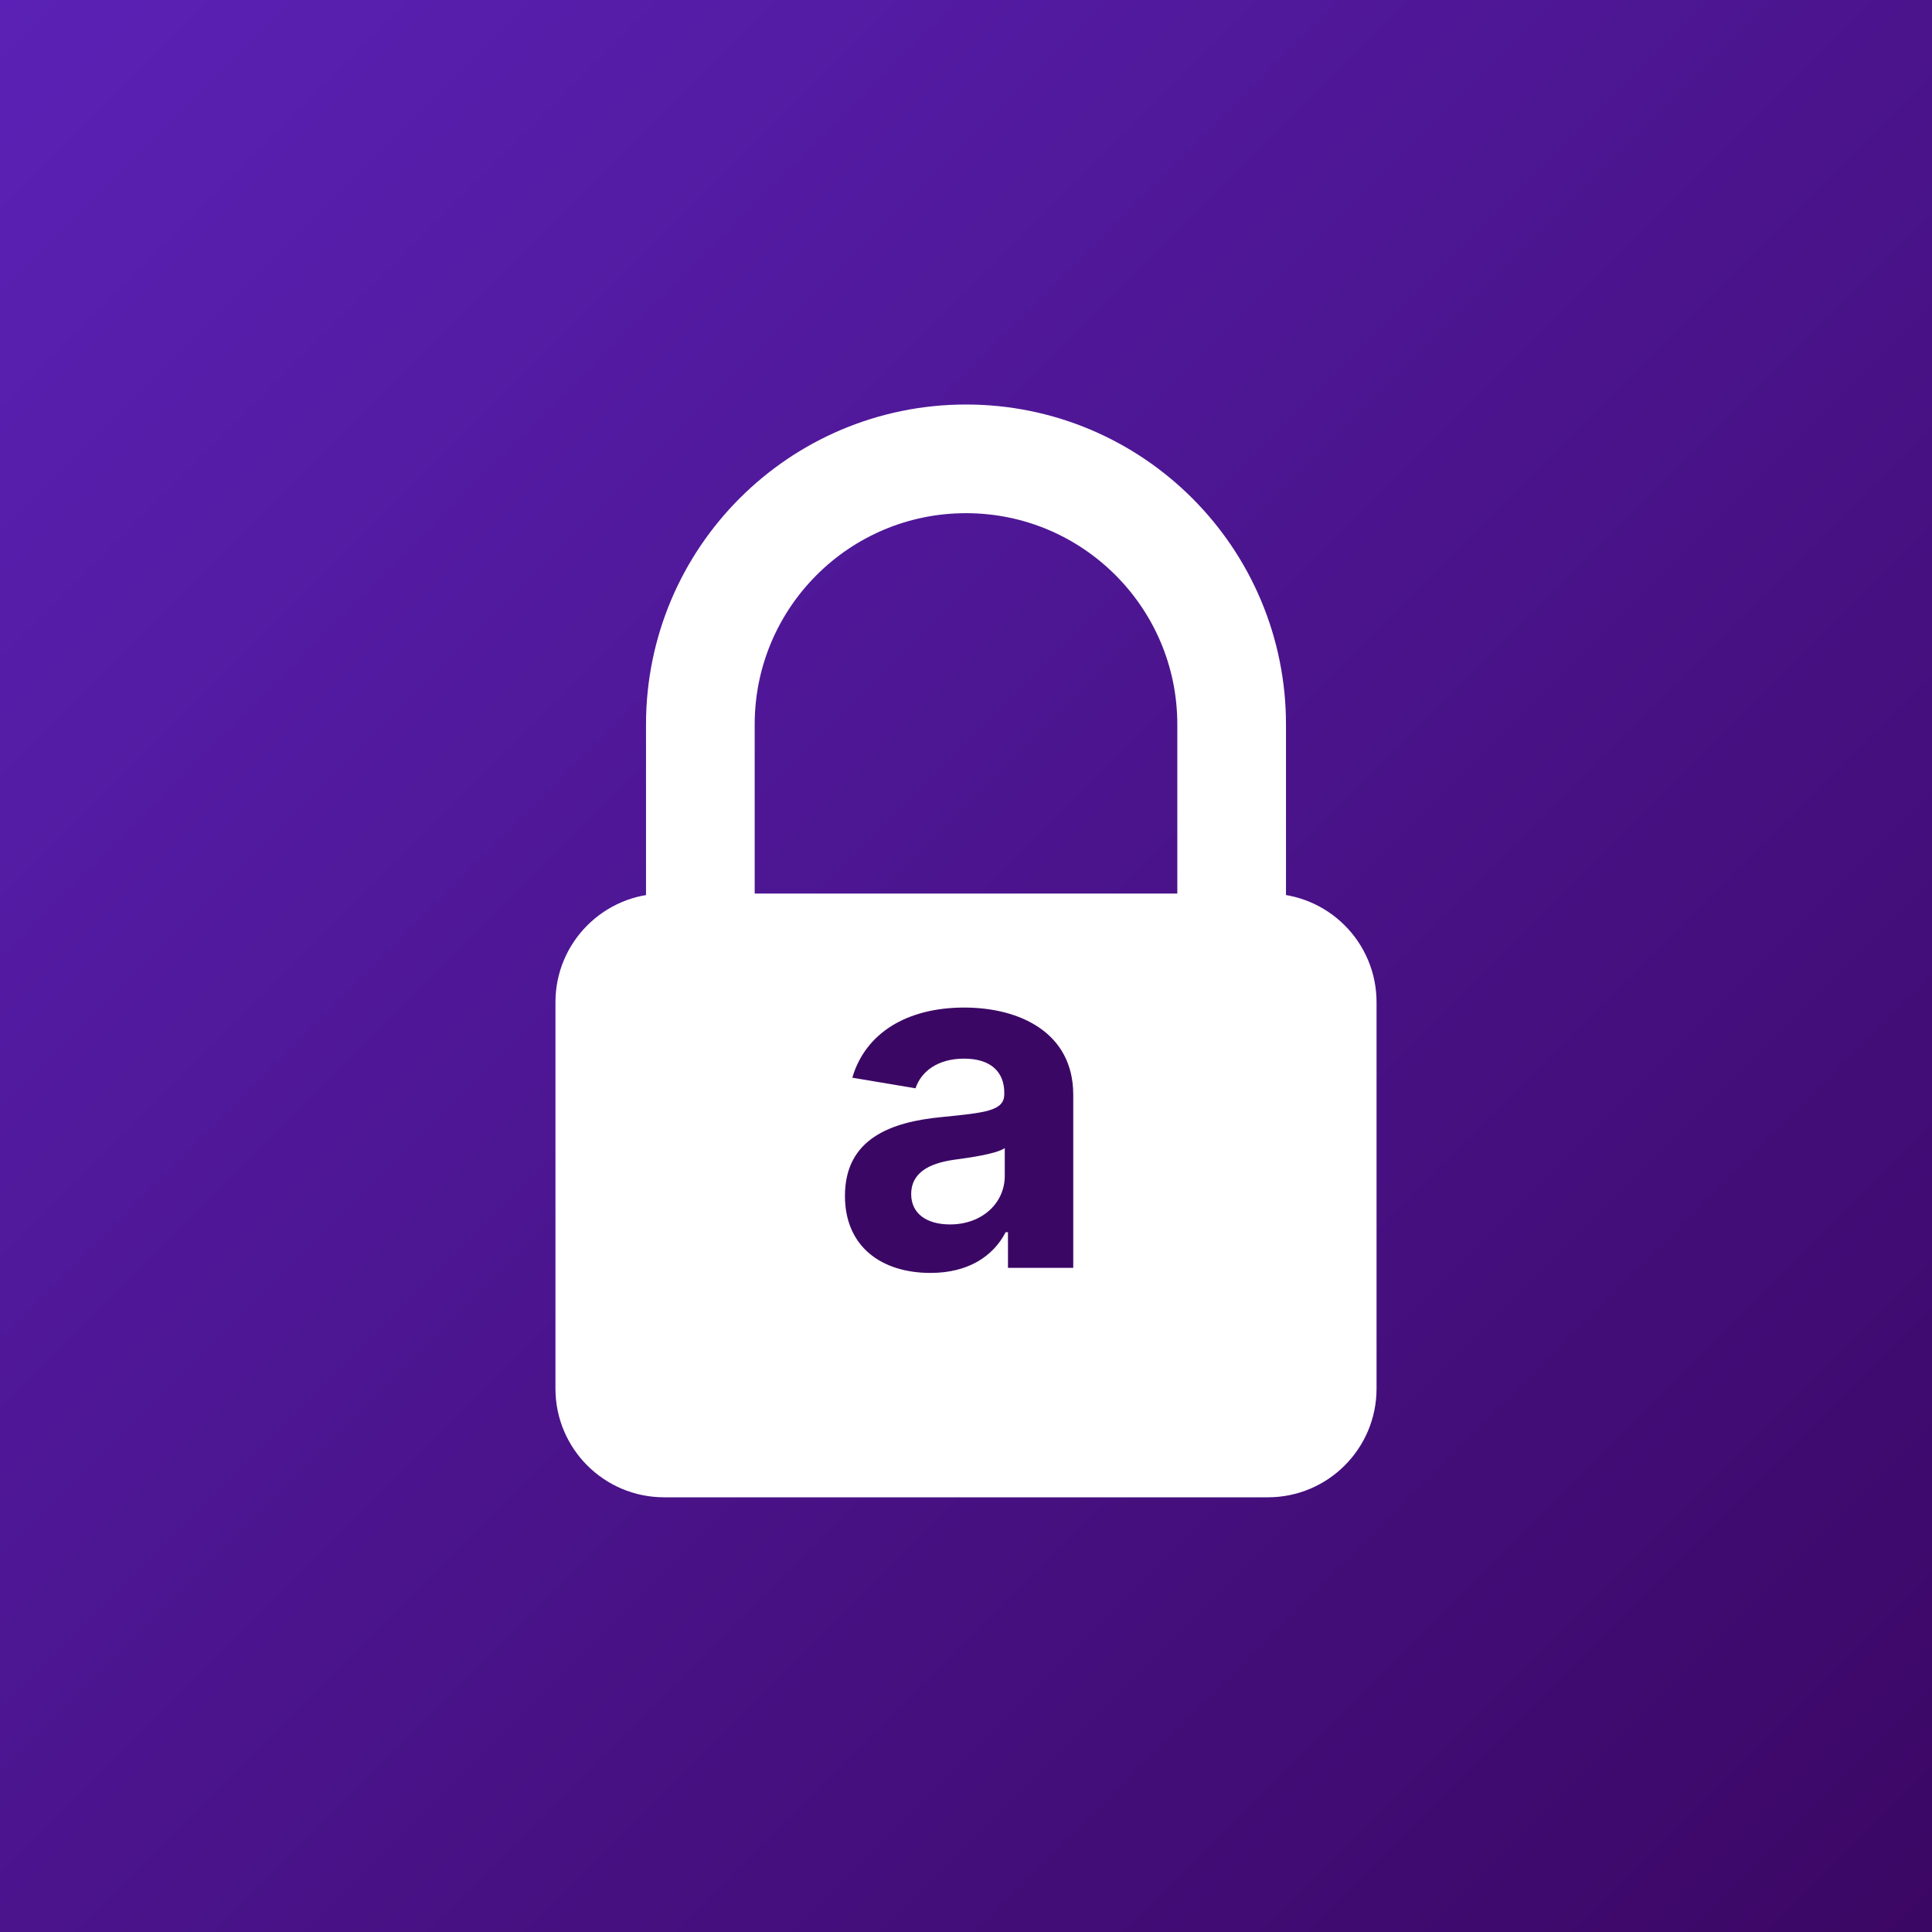
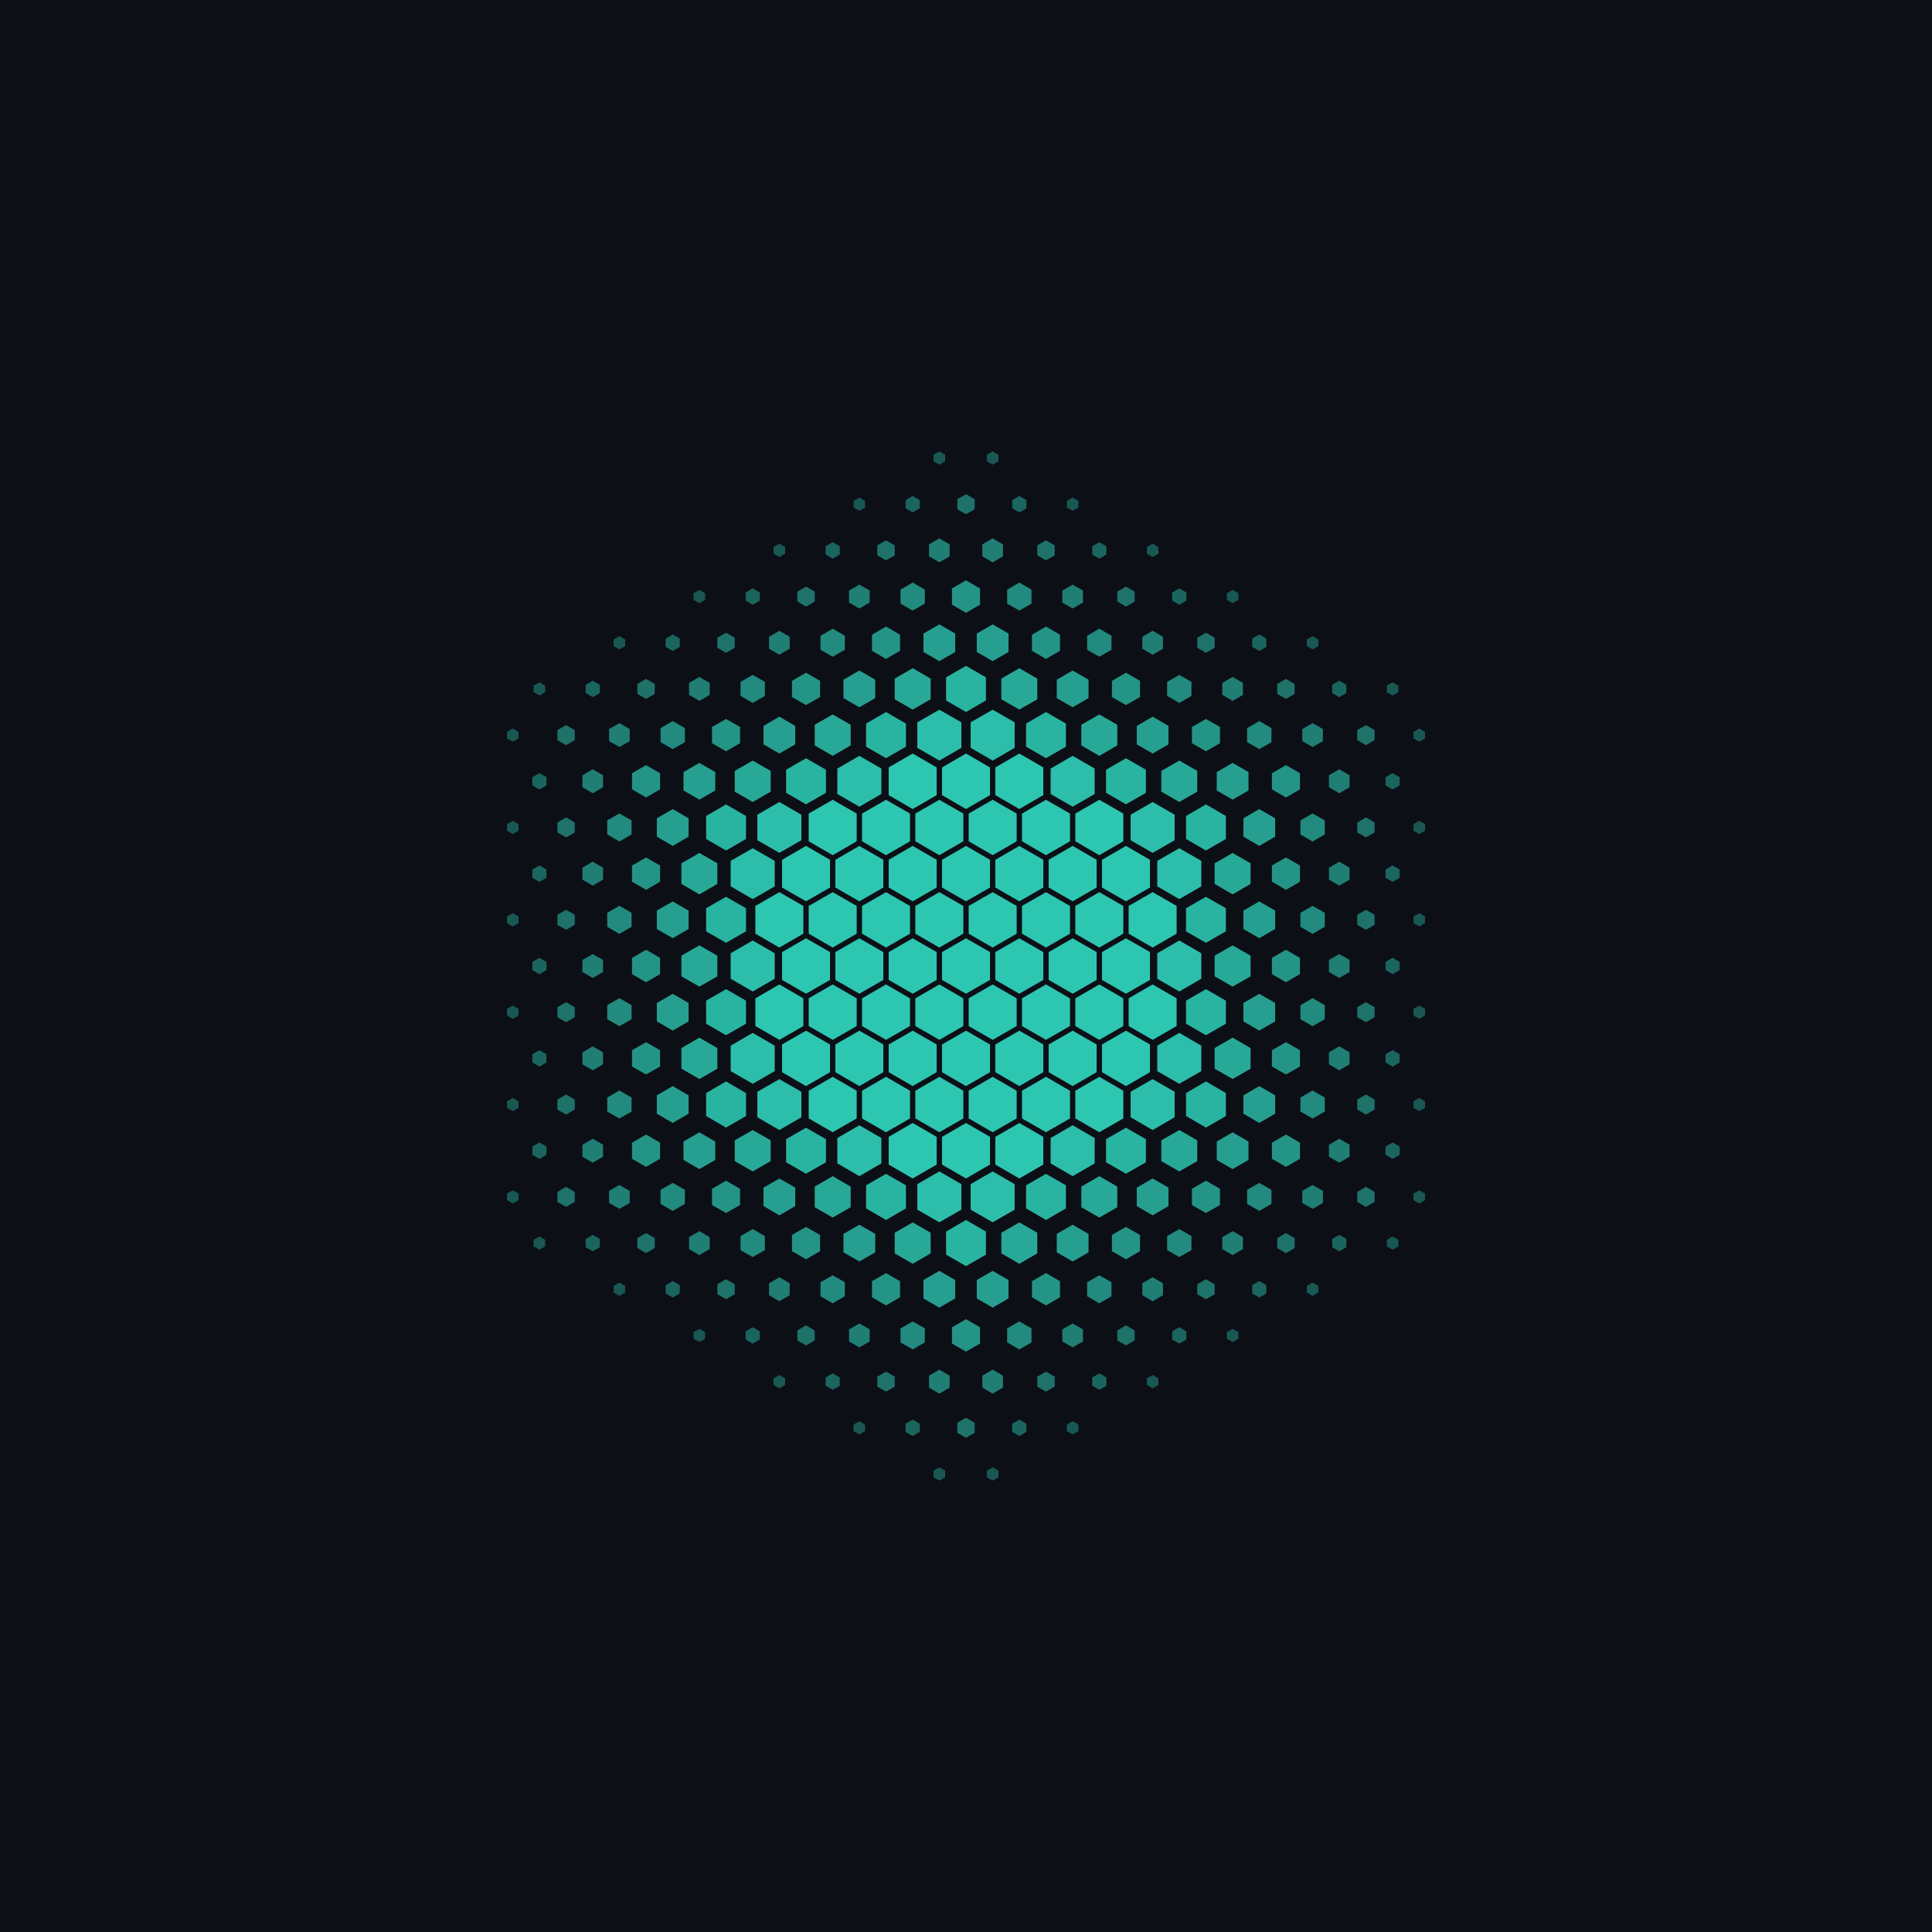
<svg xmlns="http://www.w3.org/2000/svg" viewBox="0 0 512 512" width="512" height="512">
-   <defs>
-     <linearGradient id="bg" x1="0" y1="0" x2="1" y2="1">
-       <stop offset="0%" stop-color="#5b21b6" />
-       <stop offset="100%" stop-color="#3b0764" />
-     </linearGradient>
-   </defs>
-   <rect width="512" height="512" fill="url(#bg)" />
-   <g transform="translate(51.2 51.2) scale(0.8)">
-     <path d="M 168 232          L 168 176          a 88 88 0 0 1 176 0          L 344 232" fill="none" stroke="#ffffff" stroke-width="36" stroke-linecap="round" stroke-linejoin="round" />
-     <rect x="120" y="232" width="272" height="200" rx="36" ry="36" fill="#ffffff" />
-     <text x="256" y="356" text-anchor="middle" font-family="system-ui, -apple-system, 'Segoe UI', sans-serif" font-size="156" font-weight="700" fill="#3b0764">a</text>
+   <rect width="512" height="512" fill="#0C0F16" />
+   <g transform="translate(102.4 102.4) scale(3.072)" fill="#2DC6B1">
+     <polygon points="47.70,5.61 48.20,5.89 48.20,6.47 47.70,6.75 47.20,6.47 47.20,5.89" opacity="0.393" />
+     <polygon points="52.30,5.61 52.80,5.89 52.80,6.47 52.30,6.75 51.80,6.47 51.80,5.89" opacity="0.393" />
+     <polygon points="40.80,9.59 41.30,9.88 41.30,10.45 40.80,10.73 40.30,10.45 40.30,9.88" opacity="0.393" />
+     <polygon points="45.40,9.45 46.01,9.81 46.01,10.52 45.40,10.87 44.79,10.52 44.79,9.81" opacity="0.471" />
+     <polygon points="50.00,9.30 50.75,9.73 50.75,10.60 50.00,11.03 49.25,10.60 49.25,9.73" opacity="0.541" />
+     <polygon points="54.60,9.45 55.21,9.81 55.21,10.52 54.60,10.87 53.99,10.52 53.99,9.81" opacity="0.471" />
+     <polygon points="59.20,9.59 59.70,9.88 59.70,10.45 59.20,10.73 58.70,10.45 58.70,9.88" opacity="0.393" />
+     <polygon points="33.90,13.57 34.40,13.86 34.40,14.43 33.90,14.72 33.40,14.43 33.40,13.86" opacity="0.393" />
+     <polygon points="38.50,13.44 39.11,13.79 39.11,14.50 38.50,14.86 37.89,14.50 37.89,13.79" opacity="0.471" />
+     <polygon points="43.10,13.28 43.85,13.71 43.85,14.58 43.10,15.01 42.35,14.58 42.35,13.71" opacity="0.541" />
+     <polygon points="47.70,13.11 48.59,13.63 48.59,14.66 47.70,15.18 46.81,14.66 46.81,13.63" opacity="0.606" />
+     <polygon points="52.30,13.11 53.19,13.63 53.19,14.66 52.30,15.18 51.41,14.66 51.41,13.63" opacity="0.606" />
+     <polygon points="56.90,13.28 57.65,13.71 57.65,14.58 56.90,15.01 56.15,14.58 56.15,13.71" opacity="0.541" />
+     <polygon points="61.50,13.44 62.11,13.79 62.11,14.50 61.50,14.86 60.89,14.50 60.89,13.79" opacity="0.471" />
+     <polygon points="66.10,13.57 66.60,13.86 66.60,14.43 66.10,14.72 65.60,14.43 65.60,13.86" opacity="0.393" />
+     <polygon points="27.00,17.56 27.50,17.84 27.50,18.42 27.00,18.70 26.50,18.42 26.50,17.84" opacity="0.393" />
+     <polygon points="31.60,17.42 32.21,17.78 32.21,18.48 31.60,18.84 30.99,18.48 30.99,17.78" opacity="0.471" />
+     <polygon points="36.20,17.27 36.95,17.70 36.95,18.56 36.20,19.00 35.45,18.56 35.45,17.70" opacity="0.541" />
+     <polygon points="40.80,17.10 41.69,17.61 41.69,18.65 40.80,19.16 39.91,18.65 39.91,17.61" opacity="0.606" />
+     <polygon points="45.40,16.92 46.45,17.53 46.45,18.74 45.40,19.34 44.35,18.74 44.35,17.53" opacity="0.668" />
+     <polygon points="50.00,16.73 51.21,17.43 51.21,18.83 50.00,19.53 48.79,18.83 48.79,17.43" opacity="0.728" />
+     <polygon points="54.60,16.92 55.65,17.53 55.65,18.74 54.60,19.34 53.55,18.74 53.55,17.53" opacity="0.668" />
+     <polygon points="59.20,17.10 60.09,17.61 60.09,18.65 59.20,19.16 58.31,18.65 58.31,17.61" opacity="0.606" />
+     <polygon points="63.80,17.27 64.55,17.70 64.55,18.56 63.80,19.00 63.05,18.56 63.05,17.70" opacity="0.541" />
+     <polygon points="68.40,17.42 69.01,17.78 69.01,18.48 68.40,18.84 67.79,18.48 67.79,17.78" opacity="0.471" />
+     <polygon points="73.00,17.56 73.50,17.84 73.50,18.42 73.00,18.70 72.50,18.42 72.50,17.84" opacity="0.393" />
+     <polygon points="20.10,21.54 20.60,21.83 20.60,22.40 20.10,22.69 19.60,22.40 19.60,21.83" opacity="0.393" />
+     <polygon points="24.70,21.40 25.31,21.76 25.31,22.47 24.70,22.82 24.09,22.47 24.09,21.76" opacity="0.471" />
+     <polygon points="29.30,21.25 30.05,21.68 30.05,22.55 29.30,22.98 28.55,22.55 28.55,21.68" opacity="0.541" />
+     <polygon points="33.90,21.08 34.79,21.60 34.79,22.63 33.90,23.15 33.01,22.63 33.01,21.60" opacity="0.606" />
+     <polygon points="38.50,20.90 39.55,21.51 39.55,22.72 38.50,23.32 37.45,22.72 37.45,21.51" opacity="0.668" />
+     <polygon points="43.10,20.72 44.31,21.42 44.31,22.81 43.10,23.51 41.89,22.81 41.89,21.42" opacity="0.728" />
+     <polygon points="47.70,20.53 49.07,21.32 49.07,22.91 47.70,23.70 46.33,22.91 46.33,21.32" opacity="0.786" />
+     <polygon points="52.30,20.53 53.67,21.32 53.67,22.91 52.30,23.70 50.93,22.91 50.93,21.32" opacity="0.786" />
+     <polygon points="56.90,20.72 58.11,21.42 58.11,22.81 56.90,23.51 55.69,22.81 55.69,21.42" opacity="0.728" />
+     <polygon points="61.50,20.90 62.55,21.51 62.55,22.72 61.50,23.32 60.45,22.72 60.45,21.51" opacity="0.668" />
+     <polygon points="66.10,21.08 66.99,21.60 66.99,22.63 66.10,23.15 65.21,22.63 65.21,21.60" opacity="0.606" />
+     <polygon points="70.70,21.25 71.45,21.68 71.45,22.55 70.70,22.98 69.95,22.55 69.95,21.68" opacity="0.541" />
+     <polygon points="75.30,21.40 75.91,21.76 75.91,22.47 75.30,22.82 74.69,22.47 74.69,21.76" opacity="0.471" />
+     <polygon points="79.90,21.54 80.40,21.83 80.40,22.40 79.90,22.69 79.40,22.40 79.40,21.83" opacity="0.393" />
+     <polygon points="13.20,25.53 13.70,25.81 13.70,26.38 13.20,26.67 12.70,26.38 12.70,25.81" opacity="0.393" />
+     <polygon points="17.80,25.39 18.41,25.74 18.41,26.45 17.80,26.81 17.19,26.45 17.19,25.74" opacity="0.471" />
+     <polygon points="22.40,25.23 23.15,25.67 23.15,26.53 22.40,26.96 21.65,26.53 21.65,25.67" opacity="0.541" />
+     <polygon points="27.00,25.06 27.89,25.58 27.89,26.61 27.00,27.13 26.11,26.61 26.11,25.58" opacity="0.606" />
+     <polygon points="31.60,24.89 32.65,25.49 32.65,26.70 31.60,27.31 30.55,26.70 30.55,25.49" opacity="0.668" />
+     <polygon points="36.20,24.70 37.41,25.40 37.41,26.80 36.20,27.49 34.99,26.80 34.99,25.40" opacity="0.728" />
+     <polygon points="40.80,24.51 42.17,25.30 42.17,26.89 40.80,27.68 39.43,26.89 39.43,25.30" opacity="0.786" />
+     <polygon points="45.40,24.31 46.95,25.21 46.95,26.99 45.40,27.88 43.85,26.99 43.85,25.21" opacity="0.842" />
+     <polygon points="50.00,24.11 51.72,25.10 51.72,27.09 50.00,28.09 48.28,27.09 48.28,25.10" opacity="0.897" />
+     <polygon points="54.60,24.31 56.15,25.21 56.15,26.99 54.60,27.88 53.05,26.99 53.05,25.21" opacity="0.842" />
+     <polygon points="59.20,24.51 60.57,25.30 60.57,26.89 59.20,27.68 57.83,26.89 57.83,25.30" opacity="0.786" />
+     <polygon points="63.80,24.70 65.01,25.40 65.01,26.80 63.80,27.49 62.59,26.80 62.59,25.40" opacity="0.728" />
+     <polygon points="68.40,24.89 69.45,25.49 69.45,26.70 68.40,27.31 67.35,26.70 67.35,25.49" opacity="0.668" />
+     <polygon points="73.00,25.06 73.89,25.58 73.89,26.61 73.00,27.13 72.11,26.61 72.11,25.58" opacity="0.606" />
+     <polygon points="77.60,25.23 78.35,25.67 78.35,26.53 77.60,26.96 76.85,26.53 76.85,25.67" opacity="0.541" />
+     <polygon points="82.20,25.39 82.81,25.74 82.81,26.45 82.20,26.81 81.59,26.45 81.59,25.74" opacity="0.471" />
+     <polygon points="86.80,25.53 87.30,25.81 87.30,26.38 86.80,26.67 86.30,26.38 86.30,25.81" opacity="0.393" />
+     <polygon points="10.90,29.51 11.40,29.80 11.40,30.37 10.90,30.65 10.40,30.37 10.40,29.80" opacity="0.393" />
+     <polygon points="15.50,29.22 16.25,29.65 16.25,30.51 15.50,30.95 14.75,30.51 14.75,29.65" opacity="0.541" />
+     <polygon points="20.10,29.05 20.99,29.56 20.99,30.60 20.10,31.11 19.21,30.60 19.21,29.56" opacity="0.606" />
+     <polygon points="24.70,28.87 25.75,29.48 25.75,30.69 24.70,31.29 23.65,30.69 23.65,29.48" opacity="0.668" />
+     <polygon points="29.30,28.69 30.51,29.38 30.51,30.78 29.30,31.48 28.09,30.78 28.09,29.38" opacity="0.728" />
+     <polygon points="33.90,28.49 35.27,29.29 35.27,30.88 33.90,31.67 32.53,30.88 32.53,29.29" opacity="0.786" />
+     <polygon points="38.50,28.30 40.05,29.19 40.05,30.97 38.50,31.87 36.95,30.97 36.95,29.19" opacity="0.842" />
+     <polygon points="43.10,28.09 44.82,29.09 44.82,31.08 43.10,32.07 41.38,31.08 41.38,29.09" opacity="0.897" />
+     <polygon points="47.70,27.89 49.60,28.98 49.60,31.18 47.70,32.28 45.80,31.18 45.80,28.98" opacity="0.951" />
+     <polygon points="52.30,27.89 54.20,28.98 54.20,31.18 52.30,32.28 50.40,31.18 50.40,28.98" opacity="0.951" />
+     <polygon points="56.90,28.09 58.62,29.09 58.62,31.08 56.90,32.07 55.18,31.08 55.18,29.09" opacity="0.897" />
+     <polygon points="61.50,28.30 63.05,29.19 63.05,30.97 61.50,31.87 59.95,30.97 59.95,29.19" opacity="0.842" />
+     <polygon points="66.10,28.49 67.47,29.29 67.47,30.88 66.10,31.67 64.73,30.88 64.73,29.29" opacity="0.786" />
+     <polygon points="70.70,28.69 71.91,29.38 71.91,30.78 70.70,31.48 69.49,30.78 69.49,29.38" opacity="0.728" />
+     <polygon points="75.30,28.87 76.35,29.48 76.35,30.69 75.30,31.29 74.25,30.69 74.25,29.48" opacity="0.668" />
+     <polygon points="79.90,29.05 80.79,29.56 80.79,30.60 79.90,31.11 79.01,30.60 79.01,29.56" opacity="0.606" />
+     <polygon points="84.50,29.22 85.25,29.65 85.25,30.51 84.50,30.95 83.75,30.51 83.75,29.65" opacity="0.541" />
+     <polygon points="89.10,29.51 89.60,29.80 89.60,30.37 89.10,30.65 88.60,30.37 88.60,29.80" opacity="0.393" />
+     <polygon points="13.20,33.36 13.81,33.71 13.81,34.42 13.20,34.77 12.59,34.42 12.59,33.71" opacity="0.471" />
+     <polygon points="17.80,33.03 18.69,33.55 18.69,34.58 17.80,35.10 16.91,34.58 16.91,33.55" opacity="0.606" />
+     <polygon points="22.40,32.67 23.61,33.37 23.61,34.76 22.40,35.46 21.19,34.76 21.19,33.37" opacity="0.728" />
+     <polygon points="27.00,32.48 28.37,33.27 28.37,34.86 27.00,35.65 25.63,34.86 25.63,33.27" opacity="0.786" />
+     <polygon points="31.60,32.28 33.15,33.17 33.15,34.96 31.60,35.85 30.05,34.96 30.05,33.17" opacity="0.842" />
+     <polygon points="36.20,32.08 37.92,33.07 37.92,35.06 36.20,36.05 34.48,35.06 34.48,33.07" opacity="0.897" />
+     <polygon points="40.80,31.87 42.70,32.97 42.70,35.16 40.80,36.26 38.90,35.16 38.90,32.97" opacity="0.951" />
+     <polygon points="45.40,31.67 47.47,32.87 47.47,35.26 45.40,36.46 43.33,35.26 43.33,32.87" opacity="1.000" />
+     <polygon points="50.00,31.67 52.07,32.87 52.07,35.26 50.00,36.46 47.93,35.26 47.93,32.87" opacity="1.000" />
+     <polygon points="54.60,31.67 56.67,32.87 56.67,35.26 54.60,36.46 52.53,35.26 52.53,32.87" opacity="1.000" />
+     <polygon points="59.20,31.87 61.10,32.97 61.10,35.16 59.20,36.26 57.30,35.16 57.30,32.97" opacity="0.951" />
+     <polygon points="63.80,32.08 65.52,33.07 65.52,35.06 63.80,36.05 62.08,35.06 62.08,33.07" opacity="0.897" />
+     <polygon points="68.40,32.28 69.95,33.17 69.95,34.96 68.40,35.85 66.85,34.96 66.85,33.17" opacity="0.842" />
+     <polygon points="73.00,32.48 74.37,33.27 74.37,34.86 73.00,35.65 71.63,34.86 71.63,33.27" opacity="0.786" />
+     <polygon points="77.60,32.67 78.81,33.37 78.81,34.76 77.60,35.46 76.39,34.76 76.39,33.37" opacity="0.728" />
+     <polygon points="82.20,33.03 83.09,33.55 83.09,34.58 82.20,35.10 81.31,34.58 81.31,33.55" opacity="0.606" />
+     <polygon points="86.80,33.36 87.41,33.71 87.41,34.42 86.80,34.77 86.19,34.42 86.19,33.71" opacity="0.471" />
+     <polygon points="10.90,37.48 11.40,37.76 11.40,38.33 10.90,38.62 10.40,38.33 10.40,37.76" opacity="0.393" />
+     <polygon points="15.50,37.18 16.25,37.62 16.25,38.48 15.50,38.91 14.75,38.48 14.75,37.62" opacity="0.541" />
+     <polygon points="20.10,36.84 21.15,37.44 21.15,38.65 20.10,39.26 19.05,38.65 19.05,37.44" opacity="0.668" />
+     <polygon points="24.70,36.46 26.07,37.26 26.07,38.84 24.70,39.64 23.33,38.84 23.33,37.26" opacity="0.786" />
+     <polygon points="29.30,36.06 31.02,37.06 31.02,39.04 29.30,40.04 27.58,39.04 27.58,37.06" opacity="0.897" />
+     <polygon points="33.90,35.85 35.80,36.95 35.80,39.15 33.90,40.24 32.00,39.15 32.00,36.95" opacity="0.951" />
+     <polygon points="38.50,35.66 40.57,36.85 40.57,39.24 38.50,40.44 36.43,39.24 36.43,36.85" opacity="1.000" />
+     <polygon points="43.10,35.66 45.17,36.85 45.17,39.24 43.10,40.44 41.03,39.24 41.03,36.85" opacity="1.000" />
+     <polygon points="47.70,35.66 49.77,36.85 49.77,39.24 47.70,40.44 45.63,39.24 45.63,36.85" opacity="1.000" />
+     <polygon points="52.30,35.66 54.37,36.85 54.37,39.24 52.30,40.44 50.23,39.24 50.23,36.85" opacity="1.000" />
+     <polygon points="56.90,35.66 58.97,36.85 58.97,39.24 56.90,40.44 54.83,39.24 54.83,36.85" opacity="1.000" />
+     <polygon points="61.50,35.66 63.57,36.85 63.57,39.24 61.50,40.44 59.43,39.24 59.43,36.85" opacity="1.000" />
+     <polygon points="66.10,35.85 68.00,36.95 68.00,39.15 66.10,40.24 64.20,39.15 64.20,36.95" opacity="0.951" />
+     <polygon points="70.70,36.06 72.42,37.06 72.42,39.04 70.70,40.04 68.98,39.04 68.98,37.06" opacity="0.897" />
+     <polygon points="75.30,36.46 76.67,37.26 76.67,38.84 75.30,39.64 73.93,38.84 73.93,37.26" opacity="0.786" />
+     <polygon points="79.90,36.84 80.95,37.44 80.95,38.65 79.90,39.26 78.85,38.65 78.85,37.44" opacity="0.668" />
+     <polygon points="84.50,37.18 85.25,37.62 85.25,38.48 84.50,38.91 83.75,38.48 83.75,37.62" opacity="0.541" />
+     <polygon points="89.10,37.48 89.60,37.76 89.60,38.33 89.10,38.62 88.60,38.33 88.60,37.76" opacity="0.393" />
+     <polygon points="13.20,41.32 13.81,41.68 13.81,42.39 13.20,42.74 12.59,42.39 12.59,41.68" opacity="0.471" />
+     <polygon points="17.80,41.00 18.69,41.52 18.69,42.55 17.80,43.07 16.91,42.55 16.91,41.52" opacity="0.606" />
+     <polygon points="22.40,40.64 23.61,41.33 23.61,42.73 22.40,43.43 21.19,42.73 21.19,41.33" opacity="0.728" />
+     <polygon points="27.00,40.25 28.55,41.14 28.55,42.92 27.00,43.82 25.45,42.92 25.45,41.14" opacity="0.842" />
+     <polygon points="31.60,39.84 33.50,40.93 33.50,43.13 31.60,44.23 29.70,43.13 29.70,40.93" opacity="0.951" />
+     <polygon points="36.20,39.64 38.27,40.84 38.27,43.23 36.20,44.42 34.13,43.23 34.13,40.84" opacity="1.000" />
+     <polygon points="40.80,39.64 42.87,40.84 42.87,43.23 40.80,44.42 38.73,43.23 38.73,40.84" opacity="1.000" />
+     <polygon points="45.40,39.64 47.47,40.84 47.47,43.23 45.40,44.42 43.33,43.23 43.33,40.84" opacity="1.000" />
+     <polygon points="50.00,39.64 52.07,40.84 52.07,43.23 50.00,44.42 47.93,43.23 47.93,40.84" opacity="1.000" />
+     <polygon points="54.60,39.64 56.67,40.84 56.67,43.23 54.60,44.42 52.53,43.23 52.53,40.84" opacity="1.000" />
+     <polygon points="59.20,39.64 61.27,40.84 61.27,43.23 59.20,44.42 57.13,43.23 57.13,40.84" opacity="1.000" />
+     <polygon points="63.80,39.64 65.87,40.84 65.87,43.23 63.80,44.42 61.73,43.23 61.73,40.84" opacity="1.000" />
+     <polygon points="68.40,39.84 70.30,40.93 70.30,43.13 68.40,44.23 66.50,43.13 66.50,40.93" opacity="0.951" />
+     <polygon points="73.00,40.25 74.55,41.14 74.55,42.92 73.00,43.82 71.45,42.92 71.45,41.14" opacity="0.842" />
+     <polygon points="77.60,40.64 78.81,41.33 78.81,42.73 77.60,43.43 76.39,42.73 76.39,41.33" opacity="0.728" />
+     <polygon points="82.20,41.00 83.09,41.52 83.09,42.55 82.20,43.07 81.31,42.55 81.31,41.52" opacity="0.606" />
+     <polygon points="86.80,41.32 87.41,41.68 87.41,42.39 86.80,42.74 86.19,42.39 86.19,41.68" opacity="0.471" />
+     <polygon points="10.90,45.44 11.40,45.73 11.40,46.30 10.90,46.59 10.40,46.30 10.40,45.73" opacity="0.393" />
+     <polygon points="15.50,45.15 16.25,45.58 16.25,46.45 15.50,46.88 14.75,46.45 14.75,45.58" opacity="0.541" />
+     <polygon points="20.10,44.81 21.15,45.41 21.15,46.62 20.10,47.23 19.05,46.62 19.05,45.41" opacity="0.668" />
+     <polygon points="24.70,44.43 26.07,45.22 26.07,46.81 24.70,47.60 23.33,46.81 23.33,45.22" opacity="0.786" />
+     <polygon points="29.30,44.03 31.02,45.02 31.02,47.01 29.30,48.00 27.58,47.01 27.58,45.02" opacity="0.897" />
+     <polygon points="33.90,43.63 35.97,44.82 35.97,47.21 33.90,48.41 31.83,47.21 31.83,44.82" opacity="1.000" />
+     <polygon points="38.50,43.63 40.57,44.82 40.57,47.21 38.50,48.41 36.43,47.21 36.43,44.82" opacity="1.000" />
+     <polygon points="43.10,43.63 45.17,44.82 45.17,47.21 43.10,48.41 41.03,47.21 41.03,44.82" opacity="1.000" />
+     <polygon points="47.70,43.63 49.77,44.82 49.77,47.21 47.70,48.41 45.63,47.21 45.63,44.82" opacity="1.000" />
+     <polygon points="52.30,43.63 54.37,44.82 54.37,47.21 52.30,48.41 50.23,47.21 50.23,44.82" opacity="1.000" />
+     <polygon points="56.90,43.63 58.97,44.82 58.97,47.21 56.90,48.41 54.83,47.21 54.83,44.82" opacity="1.000" />
+     <polygon points="61.50,43.63 63.57,44.82 63.57,47.21 61.50,48.41 59.43,47.21 59.43,44.82" opacity="1.000" />
+     <polygon points="66.10,43.63 68.17,44.82 68.17,47.21 66.10,48.41 64.03,47.21 64.03,44.82" opacity="1.000" />
+     <polygon points="70.70,44.03 72.42,45.02 72.42,47.01 70.70,48.00 68.98,47.01 68.98,45.02" opacity="0.897" />
+     <polygon points="75.30,44.43 76.67,45.22 76.67,46.81 75.30,47.60 73.93,46.81 73.93,45.22" opacity="0.786" />
+     <polygon points="79.90,44.81 80.95,45.41 80.95,46.62 79.90,47.23 78.85,46.62 78.85,45.41" opacity="0.668" />
+     <polygon points="84.50,45.15 85.25,45.58 85.25,46.45 84.50,46.88 83.75,46.45 83.75,45.58" opacity="0.541" />
+     <polygon points="89.10,45.44 89.60,45.73 89.60,46.30 89.10,46.59 88.60,46.30 88.60,45.73" opacity="0.393" />
+     <polygon points="13.20,49.29 13.81,49.65 13.81,50.35 13.20,50.71 12.59,50.35 12.59,49.65" opacity="0.471" />
+     <polygon points="17.80,48.97 18.69,49.48 18.69,50.52 17.80,51.03 16.91,50.52 16.91,49.48" opacity="0.606" />
+     <polygon points="22.40,48.60 23.61,49.30 23.61,50.70 22.40,51.40 21.19,50.70 21.19,49.30" opacity="0.728" />
+     <polygon points="27.00,48.22 28.55,49.11 28.55,50.89 27.00,51.78 25.45,50.89 25.45,49.11" opacity="0.842" />
+     <polygon points="31.60,47.80 33.50,48.90 33.50,51.10 31.60,52.20 29.70,51.10 29.70,48.90" opacity="0.951" />
+     <polygon points="36.20,47.61 38.27,48.80 38.27,51.20 36.20,52.39 34.13,51.20 34.13,48.80" opacity="1.000" />
+     <polygon points="40.80,47.61 42.87,48.80 42.87,51.20 40.80,52.39 38.73,51.20 38.73,48.80" opacity="1.000" />
+     <polygon points="45.40,47.61 47.47,48.80 47.47,51.20 45.40,52.39 43.33,51.20 43.33,48.80" opacity="1.000" />
+     <polygon points="50.00,47.61 52.07,48.80 52.07,51.20 50.00,52.39 47.93,51.20 47.93,48.80" opacity="1.000" />
+     <polygon points="54.60,47.61 56.67,48.80 56.67,51.20 54.60,52.39 52.53,51.20 52.53,48.80" opacity="1.000" />
+     <polygon points="59.20,47.61 61.27,48.80 61.27,51.20 59.20,52.39 57.13,51.20 57.13,48.80" opacity="1.000" />
+     <polygon points="63.80,47.61 65.87,48.80 65.87,51.20 63.80,52.39 61.73,51.20 61.73,48.80" opacity="1.000" />
+     <polygon points="68.40,47.80 70.30,48.90 70.30,51.10 68.40,52.20 66.50,51.10 66.50,48.90" opacity="0.951" />
+     <polygon points="73.00,48.22 74.55,49.11 74.55,50.89 73.00,51.78 71.45,50.89 71.45,49.11" opacity="0.842" />
+     <polygon points="77.60,48.60 78.81,49.30 78.81,50.70 77.60,51.40 76.39,50.70 76.39,49.30" opacity="0.728" />
+     <polygon points="82.20,48.97 83.09,49.48 83.09,50.52 82.20,51.03 81.31,50.52 81.31,49.48" opacity="0.606" />
+     <polygon points="86.80,49.29 87.41,49.65 87.41,50.35 86.80,50.71 86.19,50.35 86.19,49.65" opacity="0.471" />
+     <polygon points="10.90,53.41 11.40,53.70 11.40,54.27 10.90,54.56 10.40,54.27 10.40,53.70" opacity="0.393" />
+     <polygon points="15.50,53.12 16.25,53.55 16.25,54.42 15.50,54.85 14.75,54.42 14.75,53.55" opacity="0.541" />
+     <polygon points="20.10,52.77 21.15,53.38 21.15,54.59 20.10,55.19 19.05,54.59 19.05,53.38" opacity="0.668" />
+     <polygon points="24.70,52.40 26.07,53.19 26.07,54.78 24.70,55.57 23.33,54.78 23.33,53.19" opacity="0.786" />
+     <polygon points="29.30,52.00 31.02,52.99 31.02,54.98 29.30,55.97 27.58,54.98 27.58,52.99" opacity="0.897" />
+     <polygon points="33.90,51.59 35.97,52.79 35.97,55.18 33.90,56.37 31.83,55.18 31.83,52.79" opacity="1.000" />
+     <polygon points="38.50,51.59 40.57,52.79 40.57,55.18 38.50,56.37 36.43,55.18 36.43,52.79" opacity="1.000" />
+     <polygon points="43.10,51.59 45.17,52.79 45.17,55.18 43.10,56.37 41.03,55.18 41.03,52.79" opacity="1.000" />
+     <polygon points="47.70,51.59 49.77,52.79 49.77,55.18 47.70,56.37 45.63,55.18 45.63,52.79" opacity="1.000" />
+     <polygon points="52.30,51.59 54.37,52.79 54.37,55.18 52.30,56.37 50.23,55.18 50.23,52.79" opacity="1.000" />
+     <polygon points="56.90,51.59 58.97,52.79 58.97,55.18 56.90,56.37 54.83,55.18 54.83,52.79" opacity="1.000" />
+     <polygon points="61.50,51.59 63.57,52.79 63.57,55.18 61.50,56.37 59.43,55.18 59.43,52.79" opacity="1.000" />
+     <polygon points="66.10,51.59 68.17,52.79 68.17,55.18 66.10,56.37 64.03,55.18 64.03,52.79" opacity="1.000" />
+     <polygon points="70.70,52.00 72.42,52.99 72.42,54.98 70.70,55.97 68.98,54.98 68.98,52.99" opacity="0.897" />
+     <polygon points="75.30,52.40 76.67,53.19 76.67,54.78 75.30,55.57 73.93,54.78 73.93,53.19" opacity="0.786" />
+     <polygon points="79.90,52.77 80.95,53.38 80.95,54.59 79.90,55.19 78.85,54.59 78.85,53.38" opacity="0.668" />
+     <polygon points="84.50,53.12 85.25,53.55 85.25,54.42 84.50,54.85 83.75,54.42 83.75,53.55" opacity="0.541" />
+     <polygon points="89.10,53.41 89.60,53.70 89.60,54.27 89.10,54.56 88.60,54.27 88.60,53.70" opacity="0.393" />
+     <polygon points="13.20,57.26 13.81,57.61 13.81,58.32 13.20,58.68 12.59,58.32 12.59,57.61" opacity="0.471" />
+     <polygon points="17.80,56.93 18.69,57.45 18.69,58.48 17.80,59.00 16.91,58.48 16.91,57.45" opacity="0.606" />
+     <polygon points="22.40,56.57 23.61,57.27 23.61,58.67 22.40,59.36 21.19,58.67 21.19,57.27" opacity="0.728" />
+     <polygon points="27.00,56.18 28.55,57.08 28.55,58.86 27.00,59.75 25.45,58.86 25.45,57.08" opacity="0.842" />
+     <polygon points="31.60,55.77 33.50,56.87 33.50,59.07 31.60,60.16 29.70,59.07 29.70,56.87" opacity="0.951" />
+     <polygon points="36.20,55.58 38.27,56.77 38.27,59.16 36.20,60.36 34.13,59.16 34.13,56.77" opacity="1.000" />
+     <polygon points="40.80,55.58 42.87,56.77 42.87,59.16 40.80,60.36 38.73,59.16 38.73,56.77" opacity="1.000" />
+     <polygon points="45.40,55.58 47.47,56.77 47.47,59.16 45.40,60.36 43.33,59.16 43.33,56.77" opacity="1.000" />
+     <polygon points="50.00,55.58 52.07,56.77 52.07,59.16 50.00,60.36 47.93,59.16 47.93,56.77" opacity="1.000" />
+     <polygon points="54.60,55.58 56.67,56.77 56.67,59.16 54.60,60.36 52.53,59.16 52.53,56.77" opacity="1.000" />
+     <polygon points="59.20,55.58 61.27,56.77 61.27,59.16 59.20,60.36 57.13,59.16 57.13,56.77" opacity="1.000" />
+     <polygon points="63.80,55.58 65.87,56.77 65.87,59.16 63.80,60.36 61.73,59.16 61.73,56.77" opacity="1.000" />
+     <polygon points="68.40,55.77 70.30,56.87 70.30,59.07 68.40,60.16 66.50,59.07 66.50,56.87" opacity="0.951" />
+     <polygon points="73.00,56.18 74.55,57.08 74.55,58.86 73.00,59.75 71.45,58.86 71.45,57.08" opacity="0.842" />
+     <polygon points="77.60,56.57 78.81,57.27 78.81,58.67 77.60,59.36 76.39,58.67 76.39,57.27" opacity="0.728" />
+     <polygon points="82.20,56.93 83.09,57.45 83.09,58.48 82.20,59.00 81.31,58.48 81.31,57.45" opacity="0.606" />
+     <polygon points="86.80,57.26 87.41,57.61 87.41,58.32 86.80,58.68 86.19,58.32 86.19,57.61" opacity="0.471" />
+     <polygon points="10.90,61.38 11.40,61.67 11.40,62.24 10.90,62.52 10.40,62.24 10.40,61.67" opacity="0.393" />
+     <polygon points="15.50,61.09 16.25,61.52 16.25,62.38 15.50,62.82 14.75,62.38 14.75,61.52" opacity="0.541" />
+     <polygon points="20.10,60.74 21.15,61.35 21.15,62.56 20.10,63.16 19.05,62.56 19.05,61.35" opacity="0.668" />
+     <polygon points="24.70,60.36 26.07,61.16 26.07,62.74 24.70,63.54 23.33,62.74 23.33,61.16" opacity="0.786" />
+     <polygon points="29.30,59.96 31.02,60.96 31.02,62.94 29.30,63.94 27.58,62.94 27.58,60.96" opacity="0.897" />
+     <polygon points="33.90,59.76 35.80,60.85 35.80,63.05 33.90,64.15 32.00,63.05 32.00,60.85" opacity="0.951" />
+     <polygon points="38.50,59.56 40.57,60.76 40.57,63.15 38.50,64.34 36.43,63.15 36.43,60.76" opacity="1.000" />
+     <polygon points="43.10,59.56 45.17,60.76 45.17,63.15 43.10,64.34 41.03,63.15 41.03,60.76" opacity="1.000" />
+     <polygon points="47.70,59.56 49.77,60.76 49.77,63.15 47.70,64.34 45.63,63.15 45.63,60.76" opacity="1.000" />
+     <polygon points="52.30,59.56 54.37,60.76 54.37,63.15 52.30,64.34 50.23,63.15 50.23,60.76" opacity="1.000" />
+     <polygon points="56.90,59.56 58.97,60.76 58.97,63.15 56.90,64.34 54.83,63.15 54.83,60.76" opacity="1.000" />
+     <polygon points="61.50,59.56 63.57,60.76 63.57,63.15 61.50,64.34 59.43,63.15 59.43,60.76" opacity="1.000" />
+     <polygon points="66.10,59.76 68.00,60.85 68.00,63.05 66.10,64.15 64.20,63.05 64.20,60.85" opacity="0.951" />
+     <polygon points="70.70,59.96 72.42,60.96 72.42,62.94 70.70,63.94 68.98,62.94 68.98,60.96" opacity="0.897" />
+     <polygon points="75.30,60.36 76.67,61.16 76.67,62.74 75.30,63.54 73.93,62.74 73.93,61.16" opacity="0.786" />
+     <polygon points="79.90,60.74 80.95,61.35 80.95,62.56 79.90,63.16 78.85,62.56 78.85,61.35" opacity="0.668" />
+     <polygon points="84.50,61.09 85.25,61.52 85.25,62.38 84.50,62.82 83.75,62.38 83.75,61.52" opacity="0.541" />
+     <polygon points="89.10,61.38 89.60,61.67 89.60,62.24 89.10,62.52 88.60,62.24 88.60,61.67" opacity="0.393" />
+     <polygon points="13.20,65.23 13.81,65.58 13.81,66.29 13.20,66.64 12.59,66.29 12.59,65.58" opacity="0.471" />
+     <polygon points="17.80,64.90 18.69,65.42 18.69,66.45 17.80,66.97 16.91,66.45 16.91,65.42" opacity="0.606" />
+     <polygon points="22.40,64.54 23.61,65.24 23.61,66.63 22.40,67.33 21.19,66.63 21.19,65.24" opacity="0.728" />
+     <polygon points="27.00,64.35 28.37,65.14 28.37,66.73 27.00,67.52 25.63,66.73 25.63,65.14" opacity="0.786" />
+     <polygon points="31.60,64.15 33.15,65.04 33.15,66.83 31.60,67.72 30.05,66.83 30.05,65.04" opacity="0.842" />
+     <polygon points="36.20,63.95 37.92,64.94 37.92,66.93 36.20,67.92 34.48,66.93 34.48,64.94" opacity="0.897" />
+     <polygon points="40.80,63.74 42.70,64.84 42.70,67.03 40.80,68.13 38.90,67.03 38.90,64.84" opacity="0.951" />
+     <polygon points="45.40,63.54 47.47,64.74 47.47,67.13 45.40,68.33 43.33,67.13 43.33,64.74" opacity="1.000" />
+     <polygon points="50.00,63.54 52.07,64.74 52.07,67.13 50.00,68.33 47.93,67.13 47.93,64.74" opacity="1.000" />
+     <polygon points="54.60,63.54 56.67,64.74 56.67,67.13 54.60,68.33 52.53,67.13 52.53,64.74" opacity="1.000" />
+     <polygon points="59.20,63.74 61.10,64.84 61.10,67.03 59.20,68.13 57.30,67.03 57.30,64.84" opacity="0.951" />
+     <polygon points="63.80,63.95 65.52,64.94 65.52,66.93 63.80,67.92 62.08,66.93 62.08,64.94" opacity="0.897" />
+     <polygon points="68.40,64.15 69.95,65.04 69.95,66.83 68.40,67.72 66.85,66.83 66.85,65.04" opacity="0.842" />
+     <polygon points="73.00,64.35 74.37,65.14 74.37,66.73 73.00,67.52 71.63,66.73 71.63,65.14" opacity="0.786" />
+     <polygon points="77.60,64.54 78.81,65.24 78.81,66.63 77.60,67.33 76.39,66.63 76.39,65.24" opacity="0.728" />
+     <polygon points="82.20,64.90 83.09,65.42 83.09,66.45 82.20,66.97 81.31,66.45 81.31,65.42" opacity="0.606" />
+     <polygon points="86.80,65.23 87.41,65.58 87.41,66.29 86.80,66.64 86.19,66.29 86.19,65.58" opacity="0.471" />
+     <polygon points="10.90,69.35 11.40,69.63 11.40,70.20 10.90,70.49 10.40,70.20 10.40,69.63" opacity="0.393" />
+     <polygon points="15.50,69.05 16.25,69.49 16.25,70.35 15.50,70.78 14.75,70.35 14.75,69.49" opacity="0.541" />
+     <polygon points="20.10,68.89 20.99,69.40 20.99,70.44 20.10,70.95 19.21,70.44 19.21,69.40" opacity="0.606" />
+     <polygon points="24.70,68.71 25.75,69.31 25.75,70.52 24.70,71.13 23.65,70.52 23.65,69.31" opacity="0.668" />
+     <polygon points="29.30,68.52 30.51,69.22 30.51,70.62 29.30,71.31 28.09,70.62 28.09,69.22" opacity="0.728" />
+     <polygon points="33.90,68.33 35.27,69.12 35.27,70.71 33.90,71.51 32.53,70.71 32.53,69.12" opacity="0.786" />
+     <polygon points="38.50,68.13 40.05,69.03 40.05,70.81 38.50,71.70 36.95,70.81 36.95,69.03" opacity="0.842" />
+     <polygon points="43.10,67.93 44.82,68.92 44.82,70.91 43.10,71.91 41.38,70.91 41.38,68.92" opacity="0.897" />
+     <polygon points="47.70,67.72 49.60,68.82 49.60,71.02 47.70,72.11 45.80,71.02 45.80,68.82" opacity="0.951" />
+     <polygon points="52.30,67.72 54.20,68.82 54.20,71.02 52.30,72.11 50.40,71.02 50.40,68.82" opacity="0.951" />
+     <polygon points="56.90,67.93 58.62,68.92 58.62,70.91 56.90,71.91 55.18,70.91 55.18,68.92" opacity="0.897" />
+     <polygon points="61.50,68.13 63.05,69.03 63.05,70.81 61.50,71.70 59.95,70.81 59.95,69.03" opacity="0.842" />
+     <polygon points="66.10,68.33 67.47,69.12 67.47,70.71 66.10,71.51 64.73,70.71 64.73,69.12" opacity="0.786" />
+     <polygon points="70.70,68.52 71.91,69.22 71.91,70.62 70.70,71.31 69.49,70.62 69.49,69.22" opacity="0.728" />
+     <polygon points="75.30,68.71 76.35,69.31 76.35,70.52 75.30,71.13 74.25,70.52 74.25,69.31" opacity="0.668" />
+     <polygon points="79.90,68.89 80.79,69.40 80.79,70.44 79.90,70.95 79.01,70.44 79.01,69.40" opacity="0.606" />
+     <polygon points="84.50,69.05 85.25,69.49 85.25,70.35 84.50,70.78 83.75,70.35 83.75,69.49" opacity="0.541" />
+     <polygon points="89.10,69.35 89.60,69.63 89.60,70.20 89.10,70.49 88.60,70.20 88.60,69.63" opacity="0.393" />
+     <polygon points="13.20,73.33 13.70,73.62 13.70,74.19 13.20,74.47 12.70,74.19 12.70,73.62" opacity="0.393" />
+     <polygon points="17.80,73.19 18.41,73.55 18.41,74.26 17.80,74.61 17.19,74.26 17.19,73.55" opacity="0.471" />
+     <polygon points="22.40,73.04 23.15,73.47 23.15,74.33 22.40,74.77 21.65,74.33 21.65,73.47" opacity="0.541" />
+     <polygon points="27.00,72.87 27.89,73.39 27.89,74.42 27.00,74.94 26.11,74.42 26.11,73.39" opacity="0.606" />
+     <polygon points="31.60,72.69 32.65,73.30 32.65,74.51 31.60,75.11 30.55,74.51 30.55,73.30" opacity="0.668" />
+     <polygon points="36.20,72.51 37.41,73.20 37.41,74.60 36.20,75.30 34.99,74.60 34.99,73.20" opacity="0.728" />
+     <polygon points="40.80,72.32 42.17,73.11 42.17,74.70 40.80,75.49 39.43,74.70 39.43,73.11" opacity="0.786" />
+     <polygon points="45.40,72.12 46.95,73.01 46.95,74.79 45.40,75.69 43.85,74.79 43.85,73.01" opacity="0.842" />
+     <polygon points="50.00,71.91 51.72,72.91 51.72,74.90 50.00,75.89 48.28,74.90 48.28,72.91" opacity="0.897" />
+     <polygon points="54.60,72.12 56.15,73.01 56.15,74.79 54.60,75.69 53.05,74.79 53.05,73.01" opacity="0.842" />
+     <polygon points="59.20,72.32 60.57,73.11 60.57,74.70 59.20,75.49 57.83,74.70 57.83,73.11" opacity="0.786" />
+     <polygon points="63.80,72.51 65.01,73.20 65.01,74.60 63.80,75.30 62.59,74.60 62.59,73.20" opacity="0.728" />
+     <polygon points="68.40,72.69 69.45,73.30 69.45,74.51 68.40,75.11 67.35,74.51 67.35,73.30" opacity="0.668" />
+     <polygon points="73.00,72.87 73.89,73.39 73.89,74.42 73.00,74.94 72.11,74.42 72.11,73.39" opacity="0.606" />
+     <polygon points="77.60,73.04 78.35,73.47 78.35,74.33 77.60,74.77 76.85,74.33 76.85,73.47" opacity="0.541" />
+     <polygon points="82.20,73.19 82.81,73.55 82.81,74.26 82.20,74.61 81.59,74.26 81.59,73.55" opacity="0.471" />
+     <polygon points="86.80,73.33 87.30,73.62 87.30,74.19 86.80,74.47 86.30,74.19 86.30,73.62" opacity="0.393" />
+     <polygon points="20.10,77.31 20.60,77.60 20.60,78.17 20.10,78.46 19.60,78.17 19.60,77.60" opacity="0.393" />
+     <polygon points="24.70,77.18 25.31,77.53 25.31,78.24 24.70,78.60 24.09,78.24 24.09,77.53" opacity="0.471" />
+     <polygon points="29.30,77.02 30.05,77.45 30.05,78.32 29.30,78.75 28.55,78.32 28.55,77.45" opacity="0.541" />
+     <polygon points="33.90,76.85 34.79,77.37 34.79,78.40 33.90,78.92 33.01,78.40 33.01,77.37" opacity="0.606" />
+     <polygon points="38.50,76.68 39.55,77.28 39.55,78.49 38.50,79.10 37.45,78.49 37.45,77.28" opacity="0.668" />
+     <polygon points="43.10,76.49 44.31,77.19 44.31,78.58 43.10,79.28 41.89,78.58 41.89,77.19" opacity="0.728" />
+     <polygon points="47.70,76.30 49.07,77.09 49.07,78.68 47.70,79.47 46.33,78.68 46.33,77.09" opacity="0.786" />
+     <polygon points="52.30,76.30 53.67,77.09 53.67,78.68 52.30,79.47 50.93,78.68 50.93,77.09" opacity="0.786" />
+     <polygon points="56.90,76.49 58.11,77.19 58.11,78.58 56.90,79.28 55.69,78.58 55.69,77.19" opacity="0.728" />
+     <polygon points="61.50,76.68 62.55,77.28 62.55,78.49 61.50,79.10 60.45,78.49 60.45,77.28" opacity="0.668" />
+     <polygon points="66.10,76.85 66.99,77.37 66.99,78.40 66.10,78.92 65.21,78.40 65.21,77.37" opacity="0.606" />
+     <polygon points="70.70,77.02 71.45,77.45 71.45,78.32 70.70,78.75 69.95,78.32 69.95,77.45" opacity="0.541" />
+     <polygon points="75.30,77.18 75.91,77.53 75.91,78.24 75.30,78.60 74.69,78.24 74.69,77.53" opacity="0.471" />
+     <polygon points="79.90,77.31 80.40,77.60 80.40,78.17 79.90,78.46 79.40,78.17 79.40,77.60" opacity="0.393" />
+     <polygon points="27.00,81.30 27.50,81.58 27.50,82.16 27.00,82.44 26.50,82.16 26.50,81.58" opacity="0.393" />
+     <polygon points="31.60,81.16 32.21,81.52 32.21,82.22 31.60,82.58 30.99,82.22 30.99,81.52" opacity="0.471" />
+     <polygon points="36.20,81.00 36.95,81.44 36.95,82.30 36.20,82.73 35.45,82.30 35.45,81.44" opacity="0.541" />
+     <polygon points="40.80,80.84 41.69,81.35 41.69,82.39 40.80,82.90 39.91,82.39 39.91,81.35" opacity="0.606" />
+     <polygon points="45.40,80.66 46.45,81.26 46.45,82.47 45.40,83.08 44.35,82.47 44.35,81.26" opacity="0.668" />
+     <polygon points="50.00,80.47 51.21,81.17 51.21,82.57 50.00,83.27 48.79,82.57 48.79,81.17" opacity="0.728" />
+     <polygon points="54.60,80.66 55.65,81.26 55.65,82.47 54.60,83.08 53.55,82.47 53.55,81.26" opacity="0.668" />
+     <polygon points="59.20,80.84 60.09,81.35 60.09,82.39 59.20,82.90 58.31,82.39 58.31,81.35" opacity="0.606" />
+     <polygon points="63.80,81.00 64.55,81.44 64.55,82.30 63.80,82.73 63.05,82.30 63.05,81.44" opacity="0.541" />
+     <polygon points="68.40,81.16 69.01,81.52 69.01,82.22 68.40,82.58 67.79,82.22 67.79,81.52" opacity="0.471" />
+     <polygon points="73.00,81.30 73.50,81.58 73.50,82.16 73.00,82.44 72.50,82.16 72.50,81.58" opacity="0.393" />
+     <polygon points="33.90,85.28 34.40,85.57 34.40,86.14 33.90,86.43 33.40,86.14 33.40,85.57" opacity="0.393" />
+     <polygon points="38.50,85.14 39.11,85.50 39.11,86.21 38.50,86.56 37.89,86.21 37.89,85.50" opacity="0.471" />
+     <polygon points="43.10,84.99 43.85,85.42 43.85,86.29 43.10,86.72 42.35,86.29 42.35,85.42" opacity="0.541" />
+     <polygon points="47.70,84.82 48.59,85.34 48.59,86.37 47.70,86.89 46.81,86.37 46.81,85.34" opacity="0.606" />
+     <polygon points="52.30,84.82 53.19,85.34 53.19,86.37 52.30,86.89 51.41,86.37 51.41,85.34" opacity="0.606" />
+     <polygon points="56.90,84.99 57.65,85.42 57.65,86.29 56.90,86.72 56.15,86.29 56.15,85.42" opacity="0.541" />
+     <polygon points="61.50,85.14 62.11,85.50 62.11,86.21 61.50,86.56 60.89,86.21 60.89,85.50" opacity="0.471" />
+     <polygon points="66.10,85.28 66.60,85.57 66.60,86.14 66.10,86.43 65.60,86.14 65.60,85.57" opacity="0.393" />
+     <polygon points="40.80,89.27 41.30,89.55 41.30,90.12 40.80,90.41 40.30,90.12 40.30,89.55" opacity="0.393" />
+     <polygon points="45.40,89.13 46.01,89.48 46.01,90.19 45.40,90.55 44.79,90.19 44.79,89.48" opacity="0.471" />
+     <polygon points="50.00,88.97 50.75,89.40 50.75,90.27 50.00,90.70 49.25,90.27 49.25,89.40" opacity="0.541" />
+     <polygon points="54.60,89.13 55.21,89.48 55.21,90.19 54.60,90.55 53.99,90.19 53.99,89.48" opacity="0.471" />
+     <polygon points="59.20,89.27 59.70,89.55 59.70,90.12 59.20,90.41 58.70,90.12 58.70,89.55" opacity="0.393" />
+     <polygon points="47.70,93.25 48.20,93.53 48.20,94.11 47.70,94.39 47.20,94.11 47.20,93.53" opacity="0.393" />
+     <polygon points="52.30,93.25 52.80,93.53 52.80,94.11 52.30,94.39 51.80,94.11 51.80,93.53" opacity="0.393" />
  </g>
</svg>
